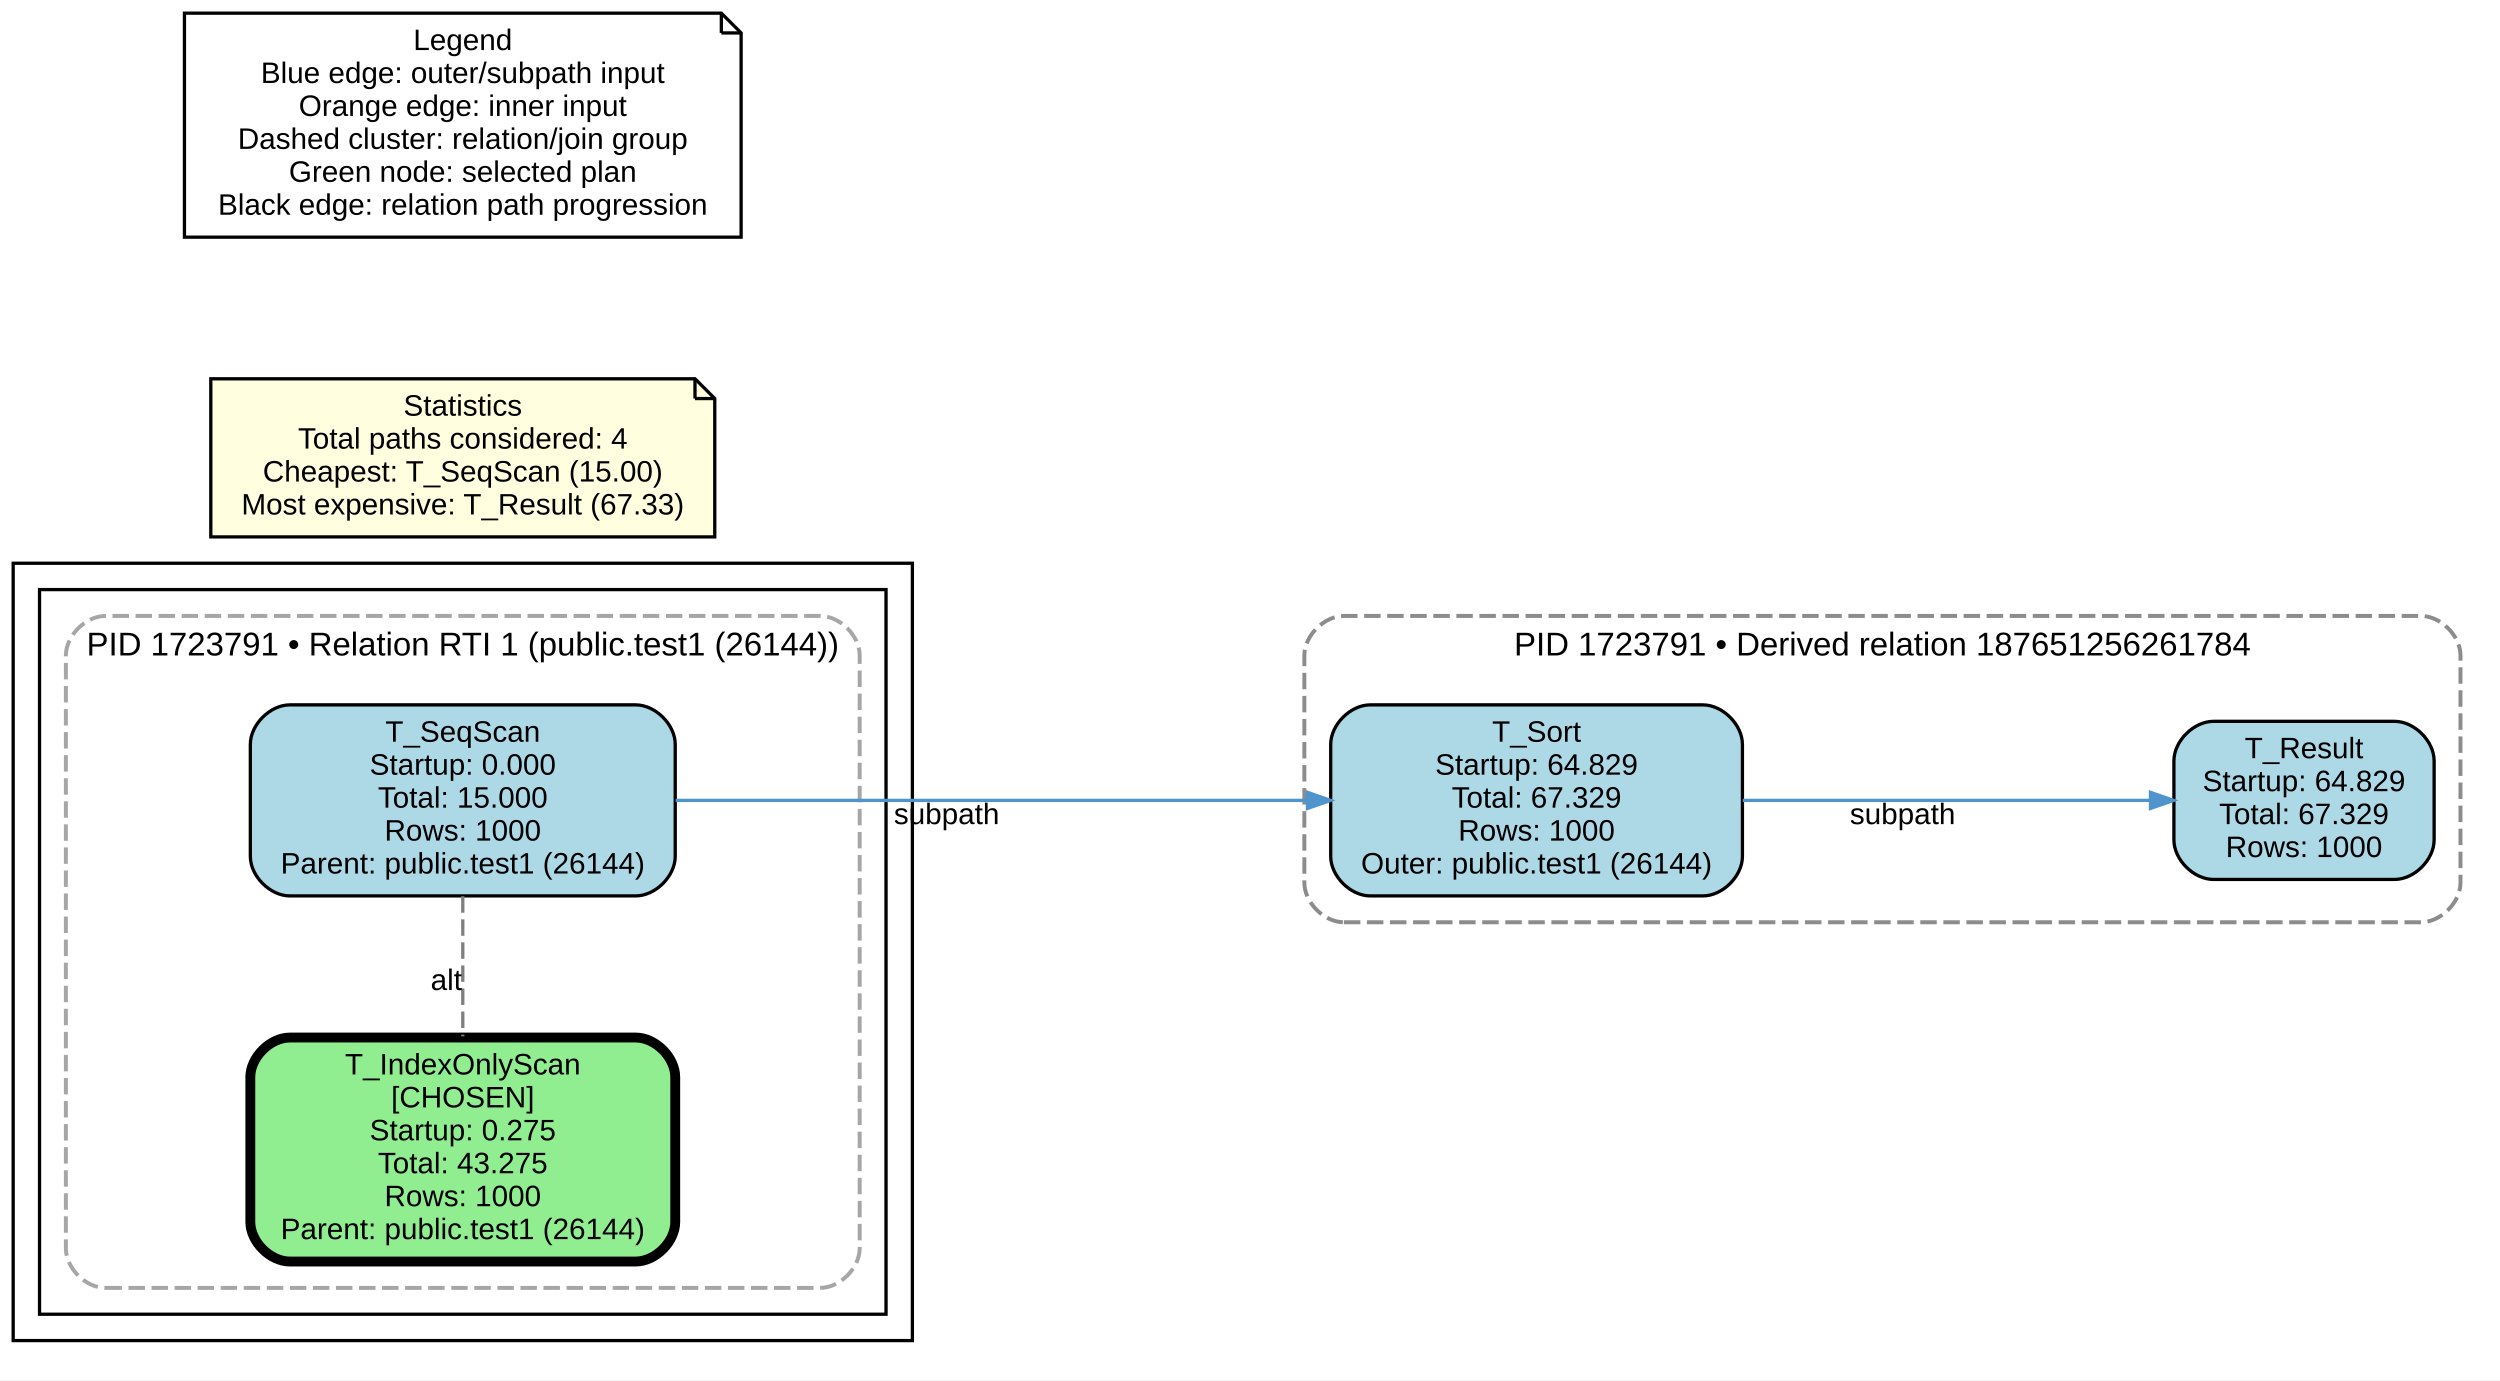
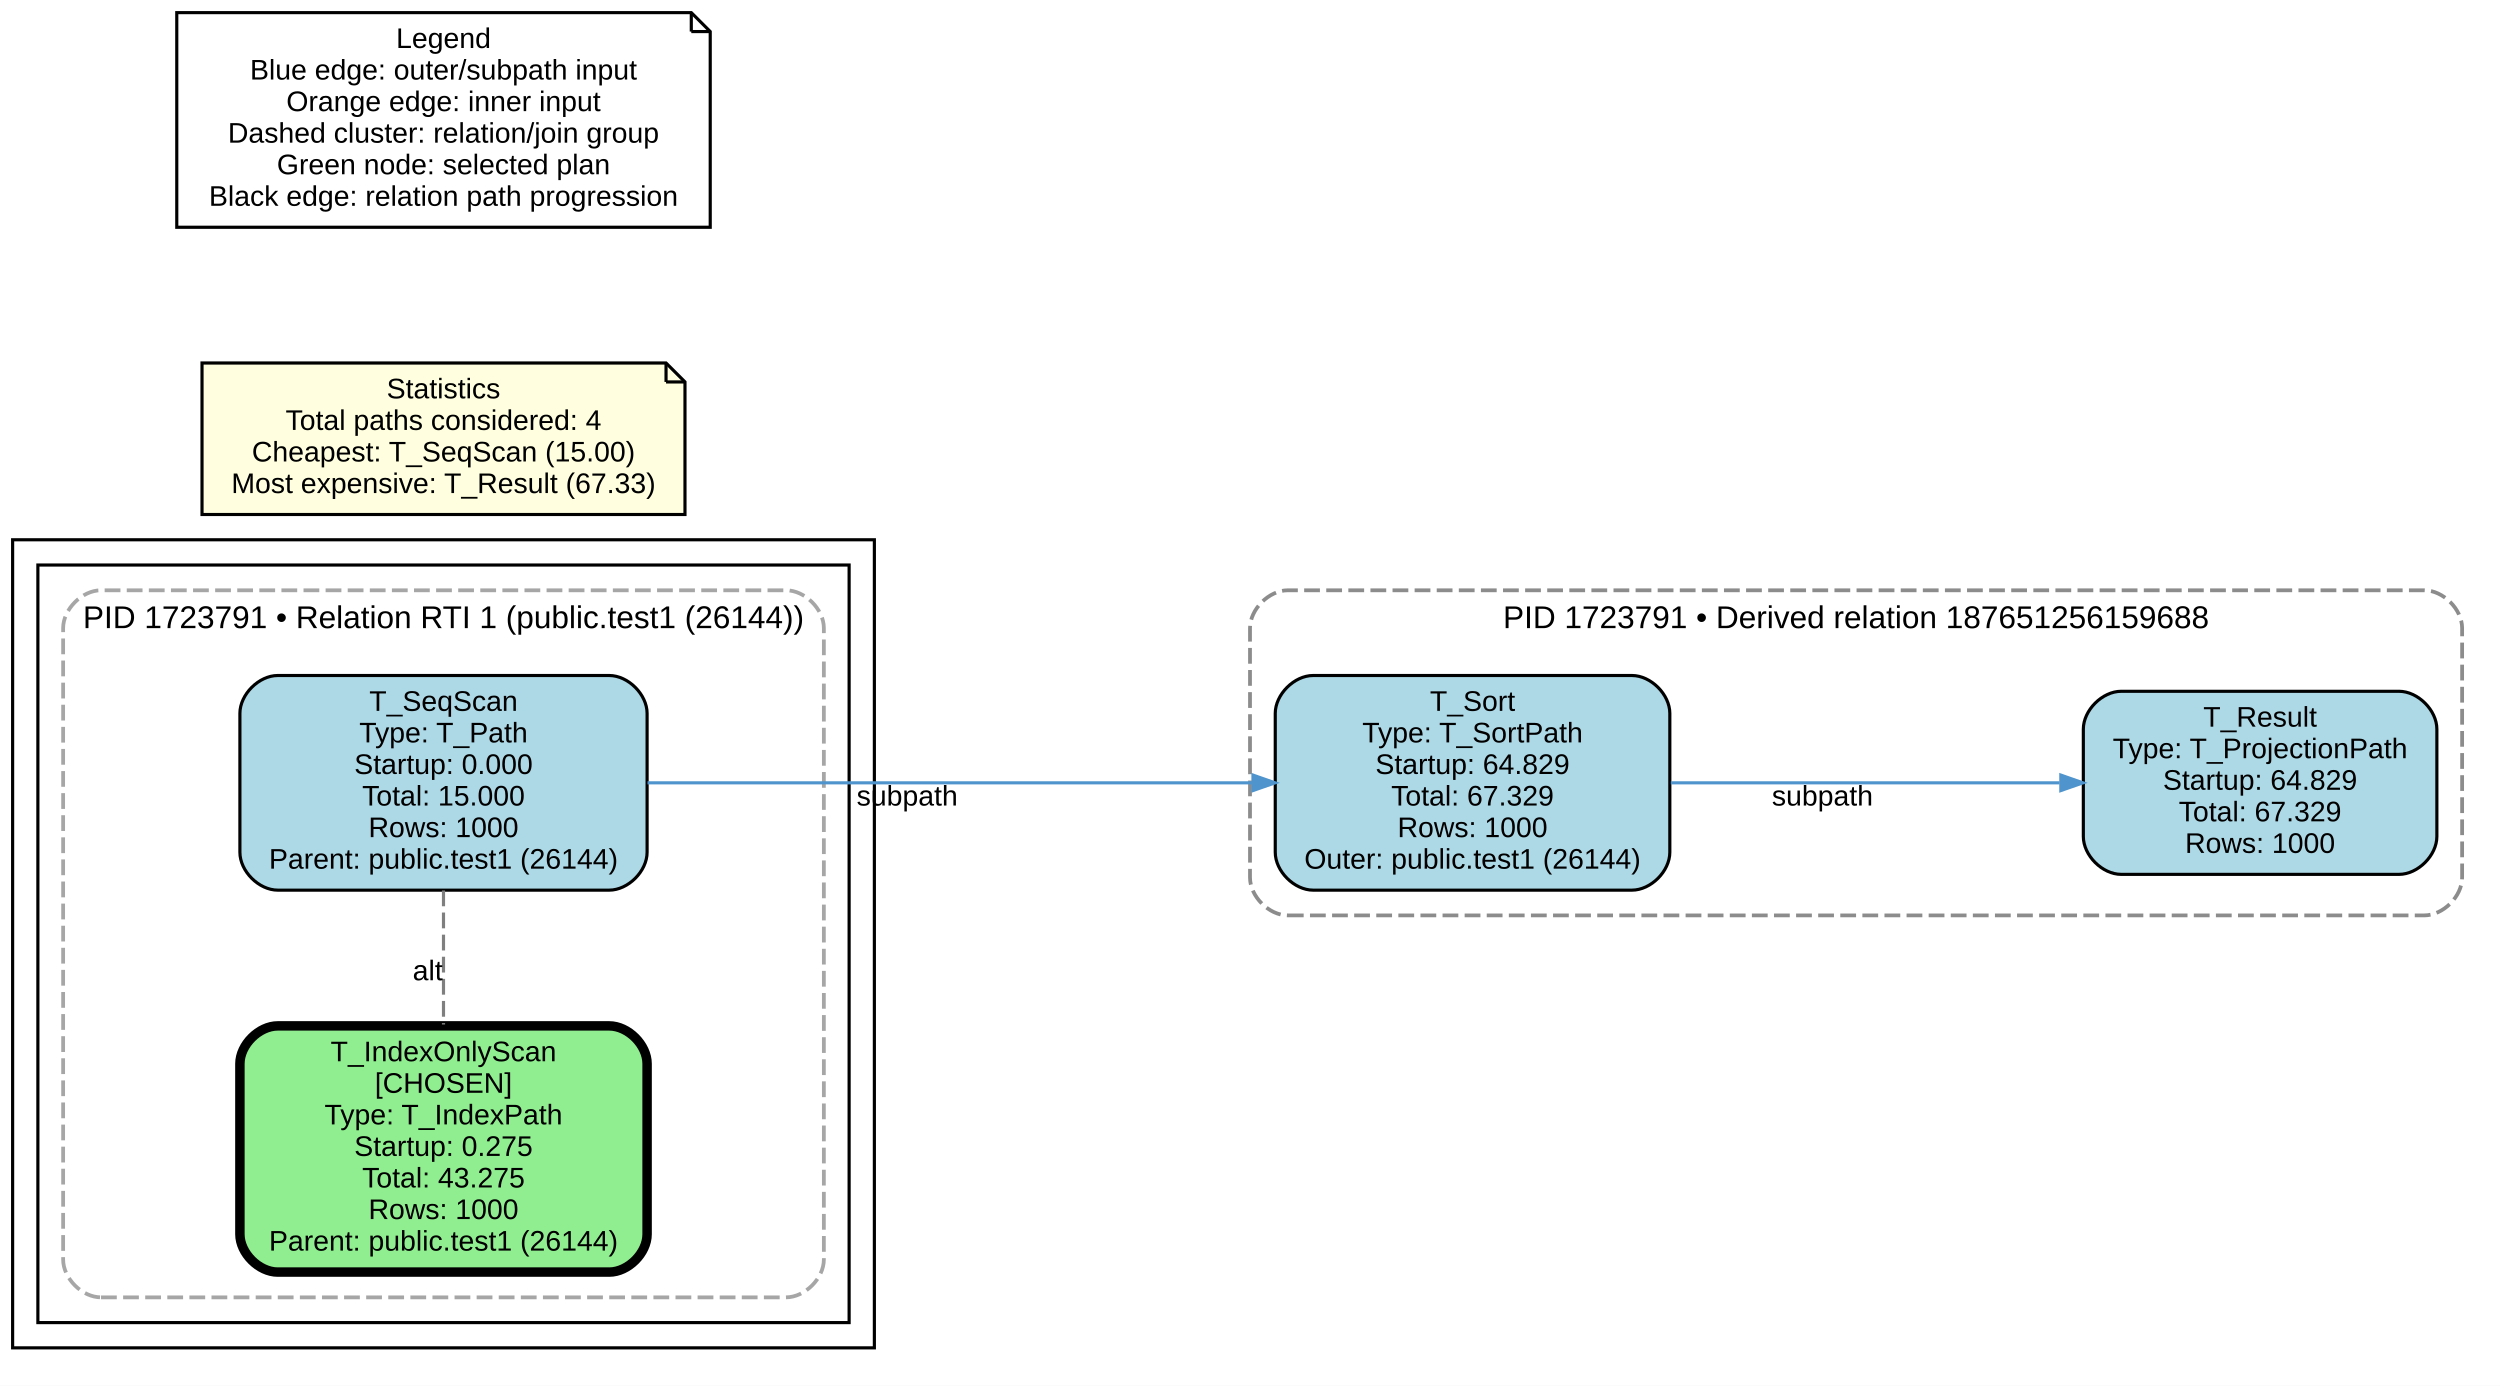
- <svg xmlns="http://www.w3.org/2000/svg" width="759pt" height="419pt" viewBox="0.00 0.00 759.00 419.00">
-   <g id="graph0" class="graph" transform="scale(1 1) rotate(0) translate(4 415)">
-     <polygon fill="white" stroke="transparent" points="-4,4 -4,-415 755,-415 755,4 -4,4" />
+ <svg xmlns="http://www.w3.org/2000/svg" width="792pt" height="439pt" viewBox="0.00 0.00 792.00 439.00">
+   <g id="graph0" class="graph" transform="scale(1 1) rotate(0) translate(4 435)">
+     <polygon fill="white" stroke="transparent" points="-4,4 -4,-435 788,-435 788,4 -4,4" />
    <g id="clust1" class="cluster">
-       <polygon fill="none" stroke="black" points="0,-8 0,-244 273,-244 273,-8 0,-8" />
+       <polygon fill="none" stroke="black" points="0,-8 0,-264 273,-264 273,-8 0,-8" />
    </g>
    <g id="clust2" class="cluster">
-       <polygon fill="none" stroke="black" points="8,-16 8,-236 265,-236 265,-16 8,-16" />
+       <polygon fill="none" stroke="black" points="8,-16 8,-256 265,-256 265,-16 8,-16" />
    </g>
    <g id="clust3" class="cluster">
-       <path fill="none" stroke="#a6a6a6" stroke-width="1.2" stroke-dasharray="5,2" d="M28,-24C28,-24 245,-24 245,-24 251,-24 257,-30 257,-36 257,-36 257,-216 257,-216 257,-222 251,-228 245,-228 245,-228 28,-228 28,-228 22,-228 16,-222 16,-216 16,-216 16,-36 16,-36 16,-30 22,-24 28,-24" />
-       <text text-anchor="middle" x="136.5" y="-216" font-family="Arial" font-size="10.00">PID 1723791 • Relation RTI 1 (public.test1 (26144))</text>
+       <path fill="none" stroke="#a6a6a6" stroke-width="1.2" stroke-dasharray="5,2" d="M28,-24C28,-24 245,-24 245,-24 251,-24 257,-30 257,-36 257,-36 257,-236 257,-236 257,-242 251,-248 245,-248 245,-248 28,-248 28,-248 22,-248 16,-242 16,-236 16,-236 16,-36 16,-36 16,-30 22,-24 28,-24" />
+       <text text-anchor="middle" x="136.5" y="-236" font-family="Arial" font-size="10.00">PID 1723791 • Relation RTI 1 (public.test1 (26144))</text>
    </g>
    <g id="clust4" class="cluster">
-       <path fill="none" stroke="#8c8c8c" stroke-width="1.2" stroke-dasharray="5,2" d="M404,-135C404,-135 731,-135 731,-135 737,-135 743,-141 743,-147 743,-147 743,-216 743,-216 743,-222 737,-228 731,-228 731,-228 404,-228 404,-228 398,-228 392,-222 392,-216 392,-216 392,-147 392,-147 392,-141 398,-135 404,-135" />
-       <text text-anchor="middle" x="567.5" y="-216" font-family="Arial" font-size="10.00">PID 1723791 • Derived relation 187651256261784</text>
+       <path fill="none" stroke="#8c8c8c" stroke-width="1.2" stroke-dasharray="5,2" d="M404,-145C404,-145 764,-145 764,-145 770,-145 776,-151 776,-157 776,-157 776,-236 776,-236 776,-242 770,-248 764,-248 764,-248 404,-248 404,-248 398,-248 392,-242 392,-236 392,-236 392,-157 392,-157 392,-151 398,-145 404,-145" />
+       <text text-anchor="middle" x="584" y="-236" font-family="Arial" font-size="10.00">PID 1723791 • Derived relation 187651256159688</text>
    </g>
    <g id="node1" class="node">
-       <path fill="lightblue" stroke="black" d="M189,-201C189,-201 84,-201 84,-201 78,-201 72,-195 72,-189 72,-189 72,-155 72,-155 72,-149 78,-143 84,-143 84,-143 189,-143 189,-143 195,-143 201,-149 201,-155 201,-155 201,-189 201,-189 201,-195 195,-201 189,-201" />
-       <text text-anchor="middle" x="136.5" y="-189.8" font-family="Arial" font-size="9.00">T_SeqScan</text>
-       <text text-anchor="middle" x="136.5" y="-179.8" font-family="Arial" font-size="9.00">Startup: 0.000</text>
-       <text text-anchor="middle" x="136.5" y="-169.8" font-family="Arial" font-size="9.00">Total: 15.000</text>
-       <text text-anchor="middle" x="136.5" y="-159.8" font-family="Arial" font-size="9.00">Rows: 1000</text>
-       <text text-anchor="middle" x="136.5" y="-149.8" font-family="Arial" font-size="9.00">Parent: public.test1 (26144)</text>
+       <path fill="lightblue" stroke="black" d="M189,-221C189,-221 84,-221 84,-221 78,-221 72,-215 72,-209 72,-209 72,-165 72,-165 72,-159 78,-153 84,-153 84,-153 189,-153 189,-153 195,-153 201,-159 201,-165 201,-165 201,-209 201,-209 201,-215 195,-221 189,-221" />
+       <text text-anchor="middle" x="136.5" y="-209.8" font-family="Arial" font-size="9.00">T_SeqScan</text>
+       <text text-anchor="middle" x="136.5" y="-199.8" font-family="Arial" font-size="9.00">Type: T_Path</text>
+       <text text-anchor="middle" x="136.5" y="-189.8" font-family="Arial" font-size="9.00">Startup: 0.000</text>
+       <text text-anchor="middle" x="136.5" y="-179.8" font-family="Arial" font-size="9.00">Total: 15.000</text>
+       <text text-anchor="middle" x="136.5" y="-169.8" font-family="Arial" font-size="9.00">Rows: 1000</text>
+       <text text-anchor="middle" x="136.5" y="-159.8" font-family="Arial" font-size="9.00">Parent: public.test1 (26144)</text>
    </g>
    <g id="node2" class="node">
-       <path fill="lightgreen" stroke="black" stroke-width="3" d="M189,-100C189,-100 84,-100 84,-100 78,-100 72,-94 72,-88 72,-88 72,-44 72,-44 72,-38 78,-32 84,-32 84,-32 189,-32 189,-32 195,-32 201,-38 201,-44 201,-44 201,-88 201,-88 201,-94 195,-100 189,-100" />
-       <text text-anchor="middle" x="136.5" y="-88.8" font-family="Arial" font-size="9.00">T_IndexOnlyScan</text>
-       <text text-anchor="middle" x="136.5" y="-78.8" font-family="Arial" font-size="9.00">[CHOSEN]</text>
+       <path fill="lightgreen" stroke="black" stroke-width="3" d="M189,-110C189,-110 84,-110 84,-110 78,-110 72,-104 72,-98 72,-98 72,-44 72,-44 72,-38 78,-32 84,-32 84,-32 189,-32 189,-32 195,-32 201,-38 201,-44 201,-44 201,-98 201,-98 201,-104 195,-110 189,-110" />
+       <text text-anchor="middle" x="136.5" y="-98.8" font-family="Arial" font-size="9.00">T_IndexOnlyScan</text>
+       <text text-anchor="middle" x="136.5" y="-88.8" font-family="Arial" font-size="9.00">[CHOSEN]</text>
+       <text text-anchor="middle" x="136.5" y="-78.8" font-family="Arial" font-size="9.00">Type: T_IndexPath</text>
      <text text-anchor="middle" x="136.5" y="-68.8" font-family="Arial" font-size="9.00">Startup: 0.275</text>
      <text text-anchor="middle" x="136.5" y="-58.8" font-family="Arial" font-size="9.00">Total: 43.275</text>
      <text text-anchor="middle" x="136.5" y="-48.8" font-family="Arial" font-size="9.00">Rows: 1000</text>
      <text text-anchor="middle" x="136.5" y="-38.8" font-family="Arial" font-size="9.00">Parent: public.test1 (26144)</text>
    </g>
    <g id="edge1" class="edge">
-       <path fill="none" stroke="#7f7f7f" stroke-dasharray="5,2" d="M136.5,-142.9C136.5,-128.72 136.5,-114.54 136.5,-100.37" />
-       <text text-anchor="middle" x="131.5" y="-114.43" font-family="Arial" font-size="9.00">alt</text>
+       <path fill="none" stroke="#7f7f7f" stroke-dasharray="5,2" d="M136.5,-152.9C136.5,-138.74 136.5,-124.58 136.5,-110.42" />
+       <text text-anchor="middle" x="131.5" y="-124.46" font-family="Arial" font-size="9.00">alt</text>
    </g>
    <g id="node4" class="node">
-       <path fill="lightblue" stroke="black" d="M513,-201C513,-201 412,-201 412,-201 406,-201 400,-195 400,-189 400,-189 400,-155 400,-155 400,-149 406,-143 412,-143 412,-143 513,-143 513,-143 519,-143 525,-149 525,-155 525,-155 525,-189 525,-189 525,-195 519,-201 513,-201" />
-       <text text-anchor="middle" x="462.5" y="-189.8" font-family="Arial" font-size="9.00">T_Sort</text>
-       <text text-anchor="middle" x="462.5" y="-179.8" font-family="Arial" font-size="9.00">Startup: 64.829</text>
-       <text text-anchor="middle" x="462.5" y="-169.8" font-family="Arial" font-size="9.00">Total: 67.329</text>
-       <text text-anchor="middle" x="462.5" y="-159.8" font-family="Arial" font-size="9.00">Rows: 1000</text>
-       <text text-anchor="middle" x="462.5" y="-149.8" font-family="Arial" font-size="9.00">Outer: public.test1 (26144)</text>
+       <path fill="lightblue" stroke="black" d="M513,-221C513,-221 412,-221 412,-221 406,-221 400,-215 400,-209 400,-209 400,-165 400,-165 400,-159 406,-153 412,-153 412,-153 513,-153 513,-153 519,-153 525,-159 525,-165 525,-165 525,-209 525,-209 525,-215 519,-221 513,-221" />
+       <text text-anchor="middle" x="462.5" y="-209.8" font-family="Arial" font-size="9.00">T_Sort</text>
+       <text text-anchor="middle" x="462.5" y="-199.8" font-family="Arial" font-size="9.00">Type: T_SortPath</text>
+       <text text-anchor="middle" x="462.5" y="-189.8" font-family="Arial" font-size="9.00">Startup: 64.829</text>
+       <text text-anchor="middle" x="462.5" y="-179.8" font-family="Arial" font-size="9.00">Total: 67.329</text>
+       <text text-anchor="middle" x="462.5" y="-169.8" font-family="Arial" font-size="9.00">Rows: 1000</text>
+       <text text-anchor="middle" x="462.5" y="-159.8" font-family="Arial" font-size="9.00">Outer: public.test1 (26144)</text>
    </g>
    <g id="edge3" class="edge">
-       <path fill="none" stroke="#4f94cd" d="M201.13,-172C256.35,-172 336.13,-172 392.8,-172" />
-       <polygon fill="#4f94cd" stroke="#4f94cd" points="392.94,-174.45 399.94,-172 392.94,-169.55 392.94,-174.45" />
-       <text text-anchor="middle" x="283.4" y="-164.8" font-family="Arial" font-size="9.00">subpath</text>
+       <path fill="none" stroke="#4f94cd" d="M201.13,-187C256.35,-187 336.13,-187 392.8,-187" />
+       <polygon fill="#4f94cd" stroke="#4f94cd" points="392.94,-189.45 399.94,-187 392.94,-184.55 392.94,-189.45" />
+       <text text-anchor="middle" x="283.4" y="-179.8" font-family="Arial" font-size="9.00">subpath</text>
    </g>
    <g id="node3" class="node">
-       <path fill="lightblue" stroke="black" d="M723,-196C723,-196 668,-196 668,-196 662,-196 656,-190 656,-184 656,-184 656,-160 656,-160 656,-154 662,-148 668,-148 668,-148 723,-148 723,-148 729,-148 735,-154 735,-160 735,-160 735,-184 735,-184 735,-190 729,-196 723,-196" />
-       <text text-anchor="middle" x="695.5" y="-184.8" font-family="Arial" font-size="9.00">T_Result</text>
-       <text text-anchor="middle" x="695.5" y="-174.8" font-family="Arial" font-size="9.00">Startup: 64.829</text>
-       <text text-anchor="middle" x="695.5" y="-164.8" font-family="Arial" font-size="9.00">Total: 67.329</text>
-       <text text-anchor="middle" x="695.5" y="-154.8" font-family="Arial" font-size="9.00">Rows: 1000</text>
+       <path fill="lightblue" stroke="black" d="M756,-216C756,-216 668,-216 668,-216 662,-216 656,-210 656,-204 656,-204 656,-170 656,-170 656,-164 662,-158 668,-158 668,-158 756,-158 756,-158 762,-158 768,-164 768,-170 768,-170 768,-204 768,-204 768,-210 762,-216 756,-216" />
+       <text text-anchor="middle" x="712" y="-204.8" font-family="Arial" font-size="9.00">T_Result</text>
+       <text text-anchor="middle" x="712" y="-194.8" font-family="Arial" font-size="9.00">Type: T_ProjectionPath</text>
+       <text text-anchor="middle" x="712" y="-184.8" font-family="Arial" font-size="9.00">Startup: 64.829</text>
+       <text text-anchor="middle" x="712" y="-174.8" font-family="Arial" font-size="9.00">Total: 67.329</text>
+       <text text-anchor="middle" x="712" y="-164.8" font-family="Arial" font-size="9.00">Rows: 1000</text>
    </g>
    <g id="edge2" class="edge">
-       <path fill="none" stroke="#4f94cd" d="M525.1,-172C563.91,-172 613.18,-172 648.56,-172" />
-       <polygon fill="#4f94cd" stroke="#4f94cd" points="648.89,-174.45 655.89,-172 648.89,-169.55 648.89,-174.45" />
-       <text text-anchor="middle" x="573.64" y="-164.8" font-family="Arial" font-size="9.00">subpath</text>
+       <path fill="none" stroke="#4f94cd" d="M525.32,-187C562.9,-187 610.75,-187 648.47,-187" />
+       <polygon fill="#4f94cd" stroke="#4f94cd" points="648.87,-189.45 655.87,-187 648.87,-184.55 648.87,-189.45" />
+       <text text-anchor="middle" x="573.35" y="-179.8" font-family="Arial" font-size="9.00">subpath</text>
    </g>
    <g id="node5" class="node">
-       <polygon fill="lightyellow" stroke="black" points="207,-300 60,-300 60,-252 213,-252 213,-294 207,-300" />
-       <polyline fill="none" stroke="black" points="207,-300 207,-294 " />
-       <polyline fill="none" stroke="black" points="213,-294 207,-294 " />
-       <text text-anchor="middle" x="136.5" y="-288.8" font-family="Arial" font-size="9.00">Statistics</text>
-       <text text-anchor="middle" x="136.5" y="-278.8" font-family="Arial" font-size="9.00">Total paths considered: 4</text>
-       <text text-anchor="middle" x="136.5" y="-268.8" font-family="Arial" font-size="9.00">Cheapest: T_SeqScan (15.00)</text>
-       <text text-anchor="middle" x="136.5" y="-258.8" font-family="Arial" font-size="9.00">Most expensive: T_Result (67.33)</text>
+       <polygon fill="lightyellow" stroke="black" points="207,-320 60,-320 60,-272 213,-272 213,-314 207,-320" />
+       <polyline fill="none" stroke="black" points="207,-320 207,-314 " />
+       <polyline fill="none" stroke="black" points="213,-314 207,-314 " />
+       <text text-anchor="middle" x="136.5" y="-308.8" font-family="Arial" font-size="9.00">Statistics</text>
+       <text text-anchor="middle" x="136.5" y="-298.8" font-family="Arial" font-size="9.00">Total paths considered: 4</text>
+       <text text-anchor="middle" x="136.5" y="-288.8" font-family="Arial" font-size="9.00">Cheapest: T_SeqScan (15.00)</text>
+       <text text-anchor="middle" x="136.5" y="-278.8" font-family="Arial" font-size="9.00">Most expensive: T_Result (67.33)</text>
    </g>
    <g id="node6" class="node">
-       <polygon fill="white" stroke="black" points="215,-411 52,-411 52,-343 221,-343 221,-405 215,-411" />
-       <polyline fill="none" stroke="black" points="215,-411 215,-405 " />
-       <polyline fill="none" stroke="black" points="221,-405 215,-405 " />
-       <text text-anchor="middle" x="136.5" y="-399.8" font-family="Arial" font-size="9.00">Legend</text>
-       <text text-anchor="middle" x="136.5" y="-389.8" font-family="Arial" font-size="9.00">Blue edge: outer/subpath input</text>
-       <text text-anchor="middle" x="136.5" y="-379.8" font-family="Arial" font-size="9.00">Orange edge: inner input</text>
-       <text text-anchor="middle" x="136.5" y="-369.8" font-family="Arial" font-size="9.00">Dashed cluster: relation/join group</text>
-       <text text-anchor="middle" x="136.5" y="-359.8" font-family="Arial" font-size="9.00">Green node: selected plan</text>
-       <text text-anchor="middle" x="136.5" y="-349.8" font-family="Arial" font-size="9.00">Black edge: relation path progression</text>
+       <polygon fill="white" stroke="black" points="215,-431 52,-431 52,-363 221,-363 221,-425 215,-431" />
+       <polyline fill="none" stroke="black" points="215,-431 215,-425 " />
+       <polyline fill="none" stroke="black" points="221,-425 215,-425 " />
+       <text text-anchor="middle" x="136.5" y="-419.8" font-family="Arial" font-size="9.00">Legend</text>
+       <text text-anchor="middle" x="136.5" y="-409.8" font-family="Arial" font-size="9.00">Blue edge: outer/subpath input</text>
+       <text text-anchor="middle" x="136.5" y="-399.8" font-family="Arial" font-size="9.00">Orange edge: inner input</text>
+       <text text-anchor="middle" x="136.5" y="-389.8" font-family="Arial" font-size="9.00">Dashed cluster: relation/join group</text>
+       <text text-anchor="middle" x="136.5" y="-379.8" font-family="Arial" font-size="9.00">Green node: selected plan</text>
+       <text text-anchor="middle" x="136.5" y="-369.8" font-family="Arial" font-size="9.00">Black edge: relation path progression</text>
    </g>
  </g>
</svg>
